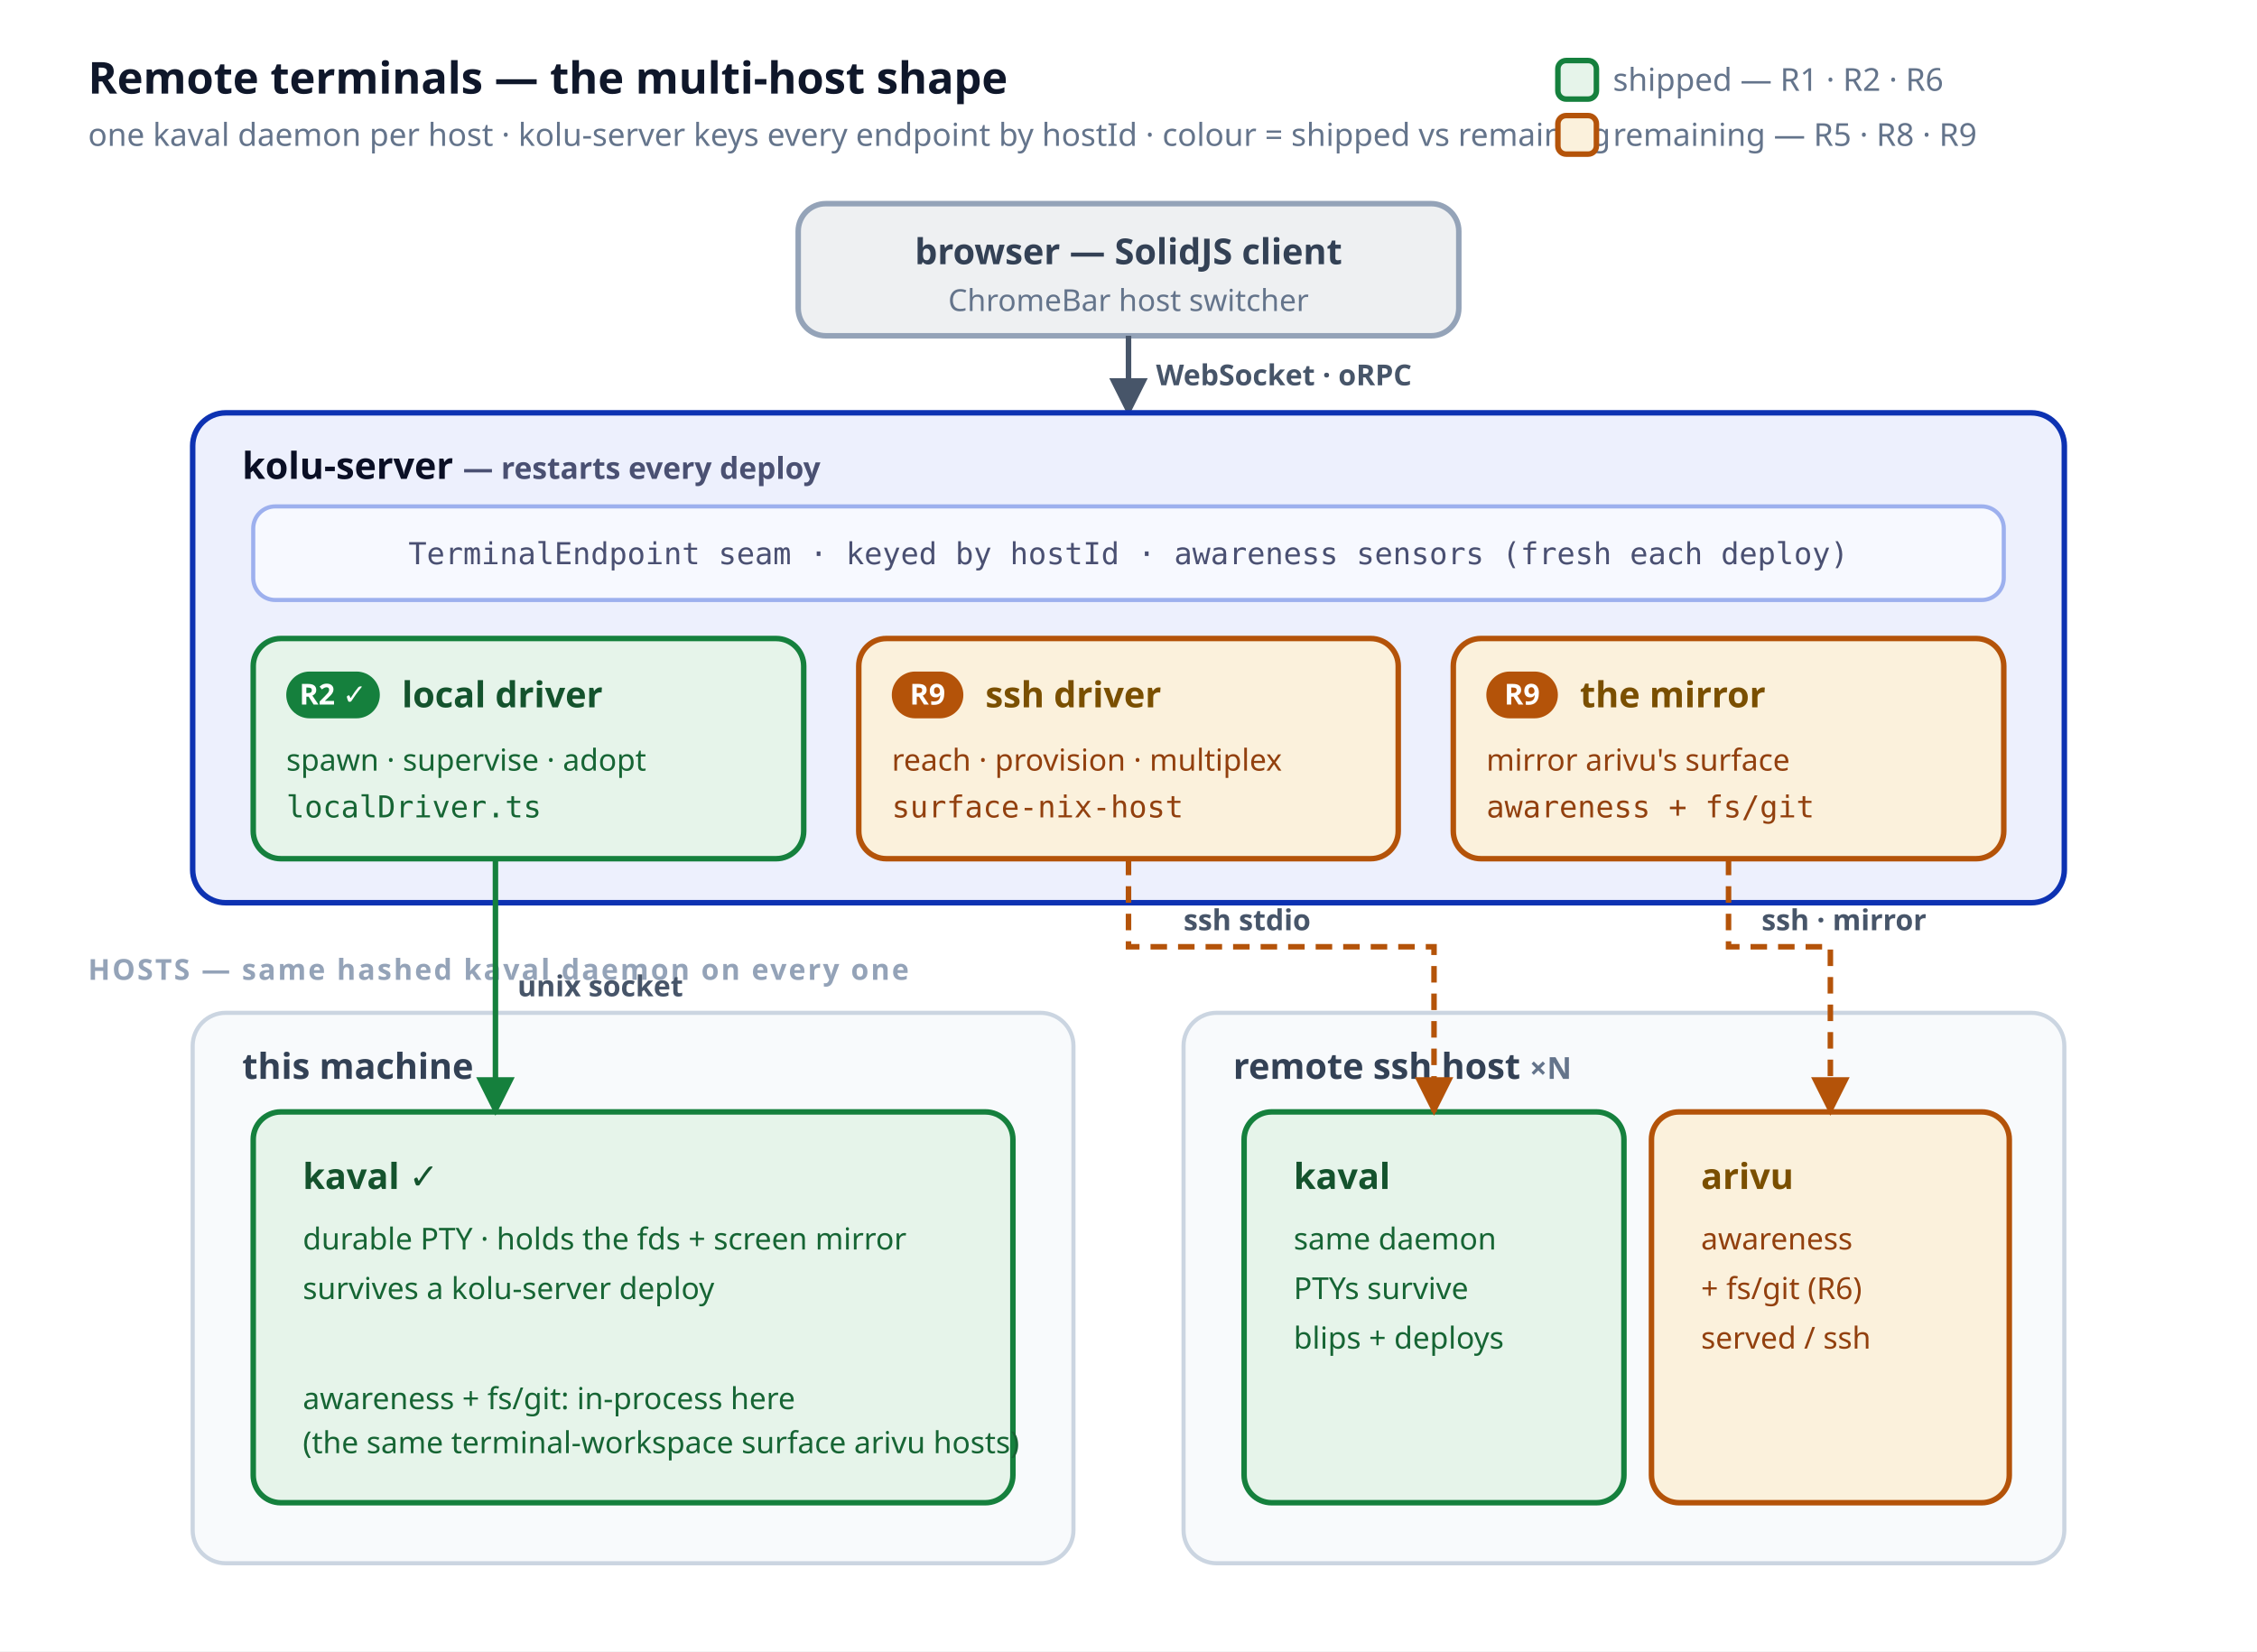
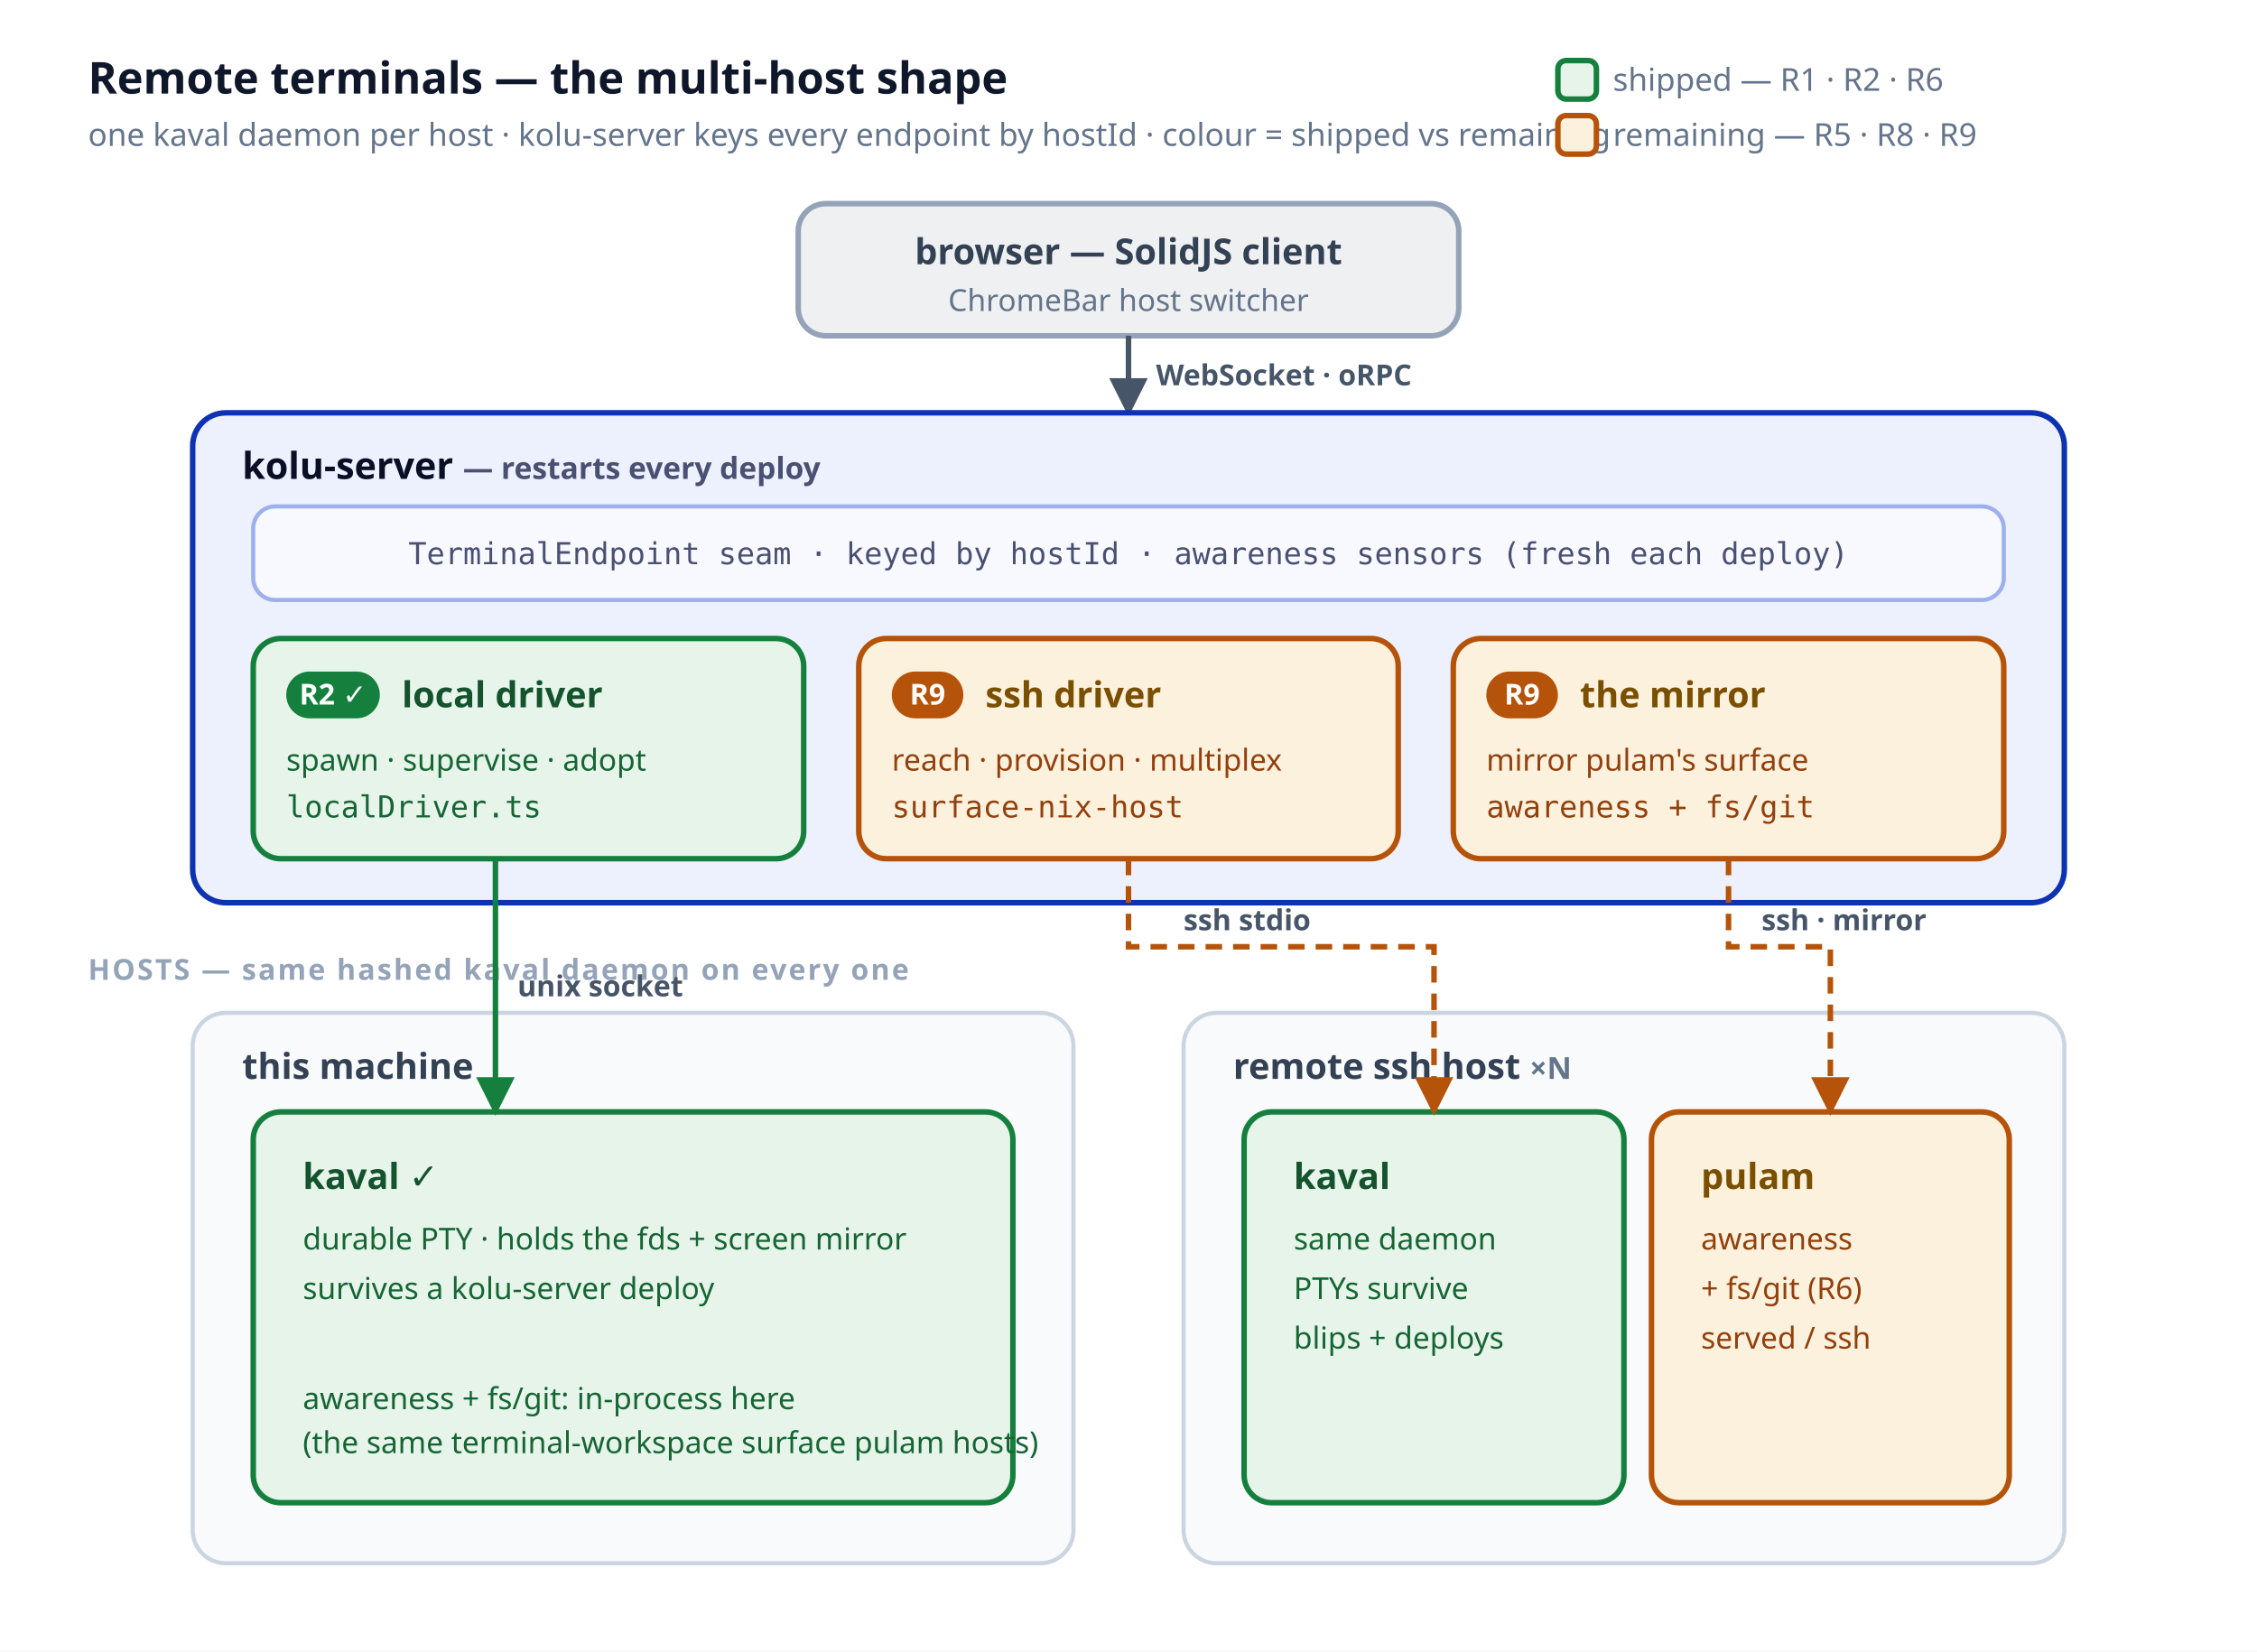
- <svg xmlns="http://www.w3.org/2000/svg" viewBox="0 0 820 600" font-family="ui-sans-serif, system-ui, sans-serif" role="img" aria-label="The multi-host shape for remote terminals. The browser drives kolu-server over one WebSocket. kolu-server holds the TerminalEndpoint seam keyed by hostId, behind which sit three drivers — the shipped local driver (R2), the remaining ssh driver (R9), and the remaining mirror (R9). On this machine a local kaval daemon owns the PTYs and survives deploys, with awareness run in-process. Each remote ssh host runs the same kaval daemon plus an arivu daemon hosting the terminal-workspace surface (awareness + R6 fs/git) over ssh. Green = shipped, amber = remaining.">
+ <svg xmlns="http://www.w3.org/2000/svg" viewBox="0 0 820 600" font-family="ui-sans-serif, system-ui, sans-serif" role="img" aria-label="The multi-host shape for remote terminals. The browser drives kolu-server over one WebSocket. kolu-server holds the TerminalEndpoint seam keyed by hostId, behind which sit three drivers — the shipped local driver (R2), the remaining ssh driver (R9), and the remaining mirror (R9). On this machine a local kaval daemon owns the PTYs and survives deploys, with awareness run in-process. Each remote ssh host runs the same kaval daemon plus an pulam daemon hosting the terminal-workspace surface (awareness + R6 fs/git) over ssh. Green = shipped, amber = remaining.">
  <defs>
    <marker id="rt-arr-green" viewBox="0 0 10 10" refX="9" refY="5" markerWidth="7" markerHeight="7" orient="auto-start-reverse">
      <path d="M0 0 L10 5 L0 10 z" fill="#15803D" />
    </marker>
    <marker id="rt-arr-amber" viewBox="0 0 10 10" refX="9" refY="5" markerWidth="7" markerHeight="7" orient="auto-start-reverse">
      <path d="M0 0 L10 5 L0 10 z" fill="#B45309" />
    </marker>
    <marker id="rt-arr-slate" viewBox="0 0 10 10" refX="9" refY="5" markerWidth="7" markerHeight="7" orient="auto-start-reverse">
      <path d="M0 0 L10 5 L0 10 z" fill="#475569" />
    </marker>
    <style>
      .rt-paper  { fill:#ffffff; }
      .rt-title  { fill:#0f172a; font-size:16px; font-weight:700; }
      .rt-sub    { fill:#64748b; font-size:11.5px; }
      .rt-tier   { fill:#94a3b8; font-size:10.5px; font-weight:700; letter-spacing:0.07em; }
      .rt-mono   { font-family:ui-monospace, "SF Mono", Menlo, monospace; }

      .rt-srv-box   { fill:#EDF0FD; stroke:#0D32B2; stroke-width:2; }
      .rt-srv-inner { fill:#F7F9FF; stroke:#9DB0EE; stroke-width:1.5; }
      .rt-srv-t     { fill:#0A0F25; font-size:13.5px; font-weight:700; }
      .rt-srv-s     { fill:#4A5072; font-size:11px; }

      .rt-cli-box { fill:#EEF0F2; stroke:#94A3B8; stroke-width:2; }
      .rt-cli-t   { fill:#334155; font-size:13px; font-weight:700; }
      .rt-cli-s   { fill:#64748B; font-size:11px; }
      .rt-host    { fill:#F8FAFC; stroke:#CBD5E1; stroke-width:1.5; }

      .rt-green-box { fill:#E6F4EA; stroke:#15803D; stroke-width:2; }
      .rt-green-t   { fill:#14532D; font-size:13px; font-weight:700; }
      .rt-green-s   { fill:#166534; font-size:11px; }
      .rt-green-e   { stroke:#15803D; stroke-width:2; fill:none; }

      .rt-amber-box { fill:#FBF1DC; stroke:#B45309; stroke-width:2; }
      .rt-amber-t   { fill:#7a4f00; font-size:13px; font-weight:700; }
      .rt-amber-s   { fill:#92400E; font-size:11px; }
      .rt-amber-e   { stroke:#B45309; stroke-width:2; fill:none; stroke-dasharray:6 4; }

      .rt-slate-e { stroke:#475569; stroke-width:2; fill:none; }
      .rt-elabel  { fill:#475569; font-size:10.5px; font-weight:600; }

      .rt-pill-g  { fill:#15803D; }
      .rt-pill-a  { fill:#B45309; }
      .rt-pill-tx { fill:#ffffff; font-size:10.5px; font-weight:700; }
    </style>
  </defs>
  <rect class="rt-paper" x="0" y="0" width="820" height="600" />
  <text class="rt-title" x="32" y="34">Remote terminals — the multi-host shape</text>
  <text class="rt-sub" x="32" y="53">one kaval daemon per host · kolu-server keys every endpoint by hostId · colour = shipped vs remaining</text>
  <rect class="rt-green-box" x="566" y="22" width="14" height="14" rx="3" />
  <text class="rt-sub" x="586" y="33">shipped — R1 · R2 · R6</text>
  <rect class="rt-amber-box" x="566" y="42" width="14" height="14" rx="3" />
  <text class="rt-sub" x="586" y="53">remaining — R5 · R8 · R9</text>
  <rect class="rt-cli-box" x="290" y="74" width="240" height="48" rx="10" />
  <text class="rt-cli-t" x="410" y="96" text-anchor="middle">browser — SolidJS client</text>
  <text class="rt-cli-s" x="410" y="113" text-anchor="middle">ChromeBar host switcher</text>
  <path class="rt-slate-e" d="M410 122 L410 150" marker-end="url(#rt-arr-slate)" />
  <text class="rt-elabel" x="420" y="140">WebSocket · oRPC</text>
  <rect class="rt-srv-box" x="70" y="150" width="680" height="178" rx="12" />
  <text class="rt-srv-t" x="88" y="174">kolu-server <tspan class="rt-srv-s">— restarts every deploy</tspan>
  </text>
  <rect class="rt-srv-inner" x="92" y="184" width="636" height="34" rx="8" />
  <text class="rt-srv-s rt-mono" x="410" y="205" text-anchor="middle">TerminalEndpoint seam · keyed by hostId · awareness sensors (fresh each deploy)</text>
  <rect class="rt-green-box" x="92" y="232" width="200" height="80" rx="10" />
  <rect class="rt-pill-g" x="104" y="244" width="34" height="17" rx="8.5" />
  <text class="rt-pill-tx" x="121" y="256" text-anchor="middle">R2 ✓</text>
  <text class="rt-green-t" x="146" y="257">local driver</text>
  <text class="rt-green-s" x="104" y="280">spawn · supervise · adopt</text>
  <text class="rt-green-s rt-mono" x="104" y="297">localDriver.ts</text>
  <rect class="rt-amber-box" x="312" y="232" width="196" height="80" rx="10" />
  <rect class="rt-pill-a" x="324" y="244" width="26" height="17" rx="8.5" />
  <text class="rt-pill-tx" x="337" y="256" text-anchor="middle">R9</text>
  <text class="rt-amber-t" x="358" y="257">ssh driver</text>
  <text class="rt-amber-s" x="324" y="280">reach · provision · multiplex</text>
  <text class="rt-amber-s rt-mono" x="324" y="297">surface-nix-host</text>
  <rect class="rt-amber-box" x="528" y="232" width="200" height="80" rx="10" />
  <rect class="rt-pill-a" x="540" y="244" width="26" height="17" rx="8.5" />
  <text class="rt-pill-tx" x="553" y="256" text-anchor="middle">R9</text>
  <text class="rt-amber-t" x="574" y="257">the mirror</text>
-   <text class="rt-amber-s" x="540" y="280">mirror arivu's surface</text>
+   <text class="rt-amber-s" x="540" y="280">mirror pulam's surface</text>
  <text class="rt-amber-s rt-mono" x="540" y="297">awareness + fs/git</text>
  <text class="rt-tier" x="32" y="356">HOSTS — same hashed kaval daemon on every one</text>
  <rect class="rt-host" x="70" y="368" width="320" height="200" rx="12" />
  <text class="rt-cli-t" x="88" y="392">this machine</text>
  <rect class="rt-green-box" x="92" y="404" width="276" height="142" rx="10" />
  <text class="rt-green-t" x="110" y="432">kaval ✓</text>
  <text class="rt-green-s" x="110" y="454">durable PTY · holds the fds + screen mirror</text>
  <text class="rt-green-s" x="110" y="472">survives a kolu-server deploy</text>
  <text class="rt-green-s" x="110" y="512">awareness + fs/git: in-process here</text>
-   <text class="rt-green-s" x="110" y="528">(the same terminal-workspace surface arivu hosts)</text>
+   <text class="rt-green-s" x="110" y="528">(the same terminal-workspace surface pulam hosts)</text>
  <rect class="rt-host" x="430" y="368" width="320" height="200" rx="12" />
  <text class="rt-cli-t" x="448" y="392">remote ssh host <tspan class="rt-cli-s">×N</tspan>
  </text>
  <rect class="rt-green-box" x="452" y="404" width="138" height="142" rx="10" />
  <text class="rt-green-t" x="470" y="432">kaval</text>
  <text class="rt-green-s" x="470" y="454">same daemon</text>
  <text class="rt-green-s" x="470" y="472">PTYs survive</text>
  <text class="rt-green-s" x="470" y="490">blips + deploys</text>
  <rect class="rt-amber-box" x="600" y="404" width="130" height="142" rx="10" />
-   <text class="rt-amber-t" x="618" y="432">arivu</text>
+   <text class="rt-amber-t" x="618" y="432">pulam</text>
  <text class="rt-amber-s" x="618" y="454">awareness</text>
  <text class="rt-amber-s" x="618" y="472">+ fs/git (R6)</text>
  <text class="rt-amber-s" x="618" y="490">served / ssh</text>
  <path class="rt-green-e" d="M180 312 L180 404" marker-end="url(#rt-arr-green)" />
  <text class="rt-elabel" x="188" y="362">unix socket</text>
  <path class="rt-amber-e" d="M410 312 L410 344 L521 344 L521 404" marker-end="url(#rt-arr-amber)" />
  <text class="rt-elabel" x="430" y="338">ssh stdio</text>
  <path class="rt-amber-e" d="M628 312 L628 344 L665 344 L665 404" marker-end="url(#rt-arr-amber)" />
  <text class="rt-elabel" x="640" y="338">ssh · mirror</text>
</svg>
